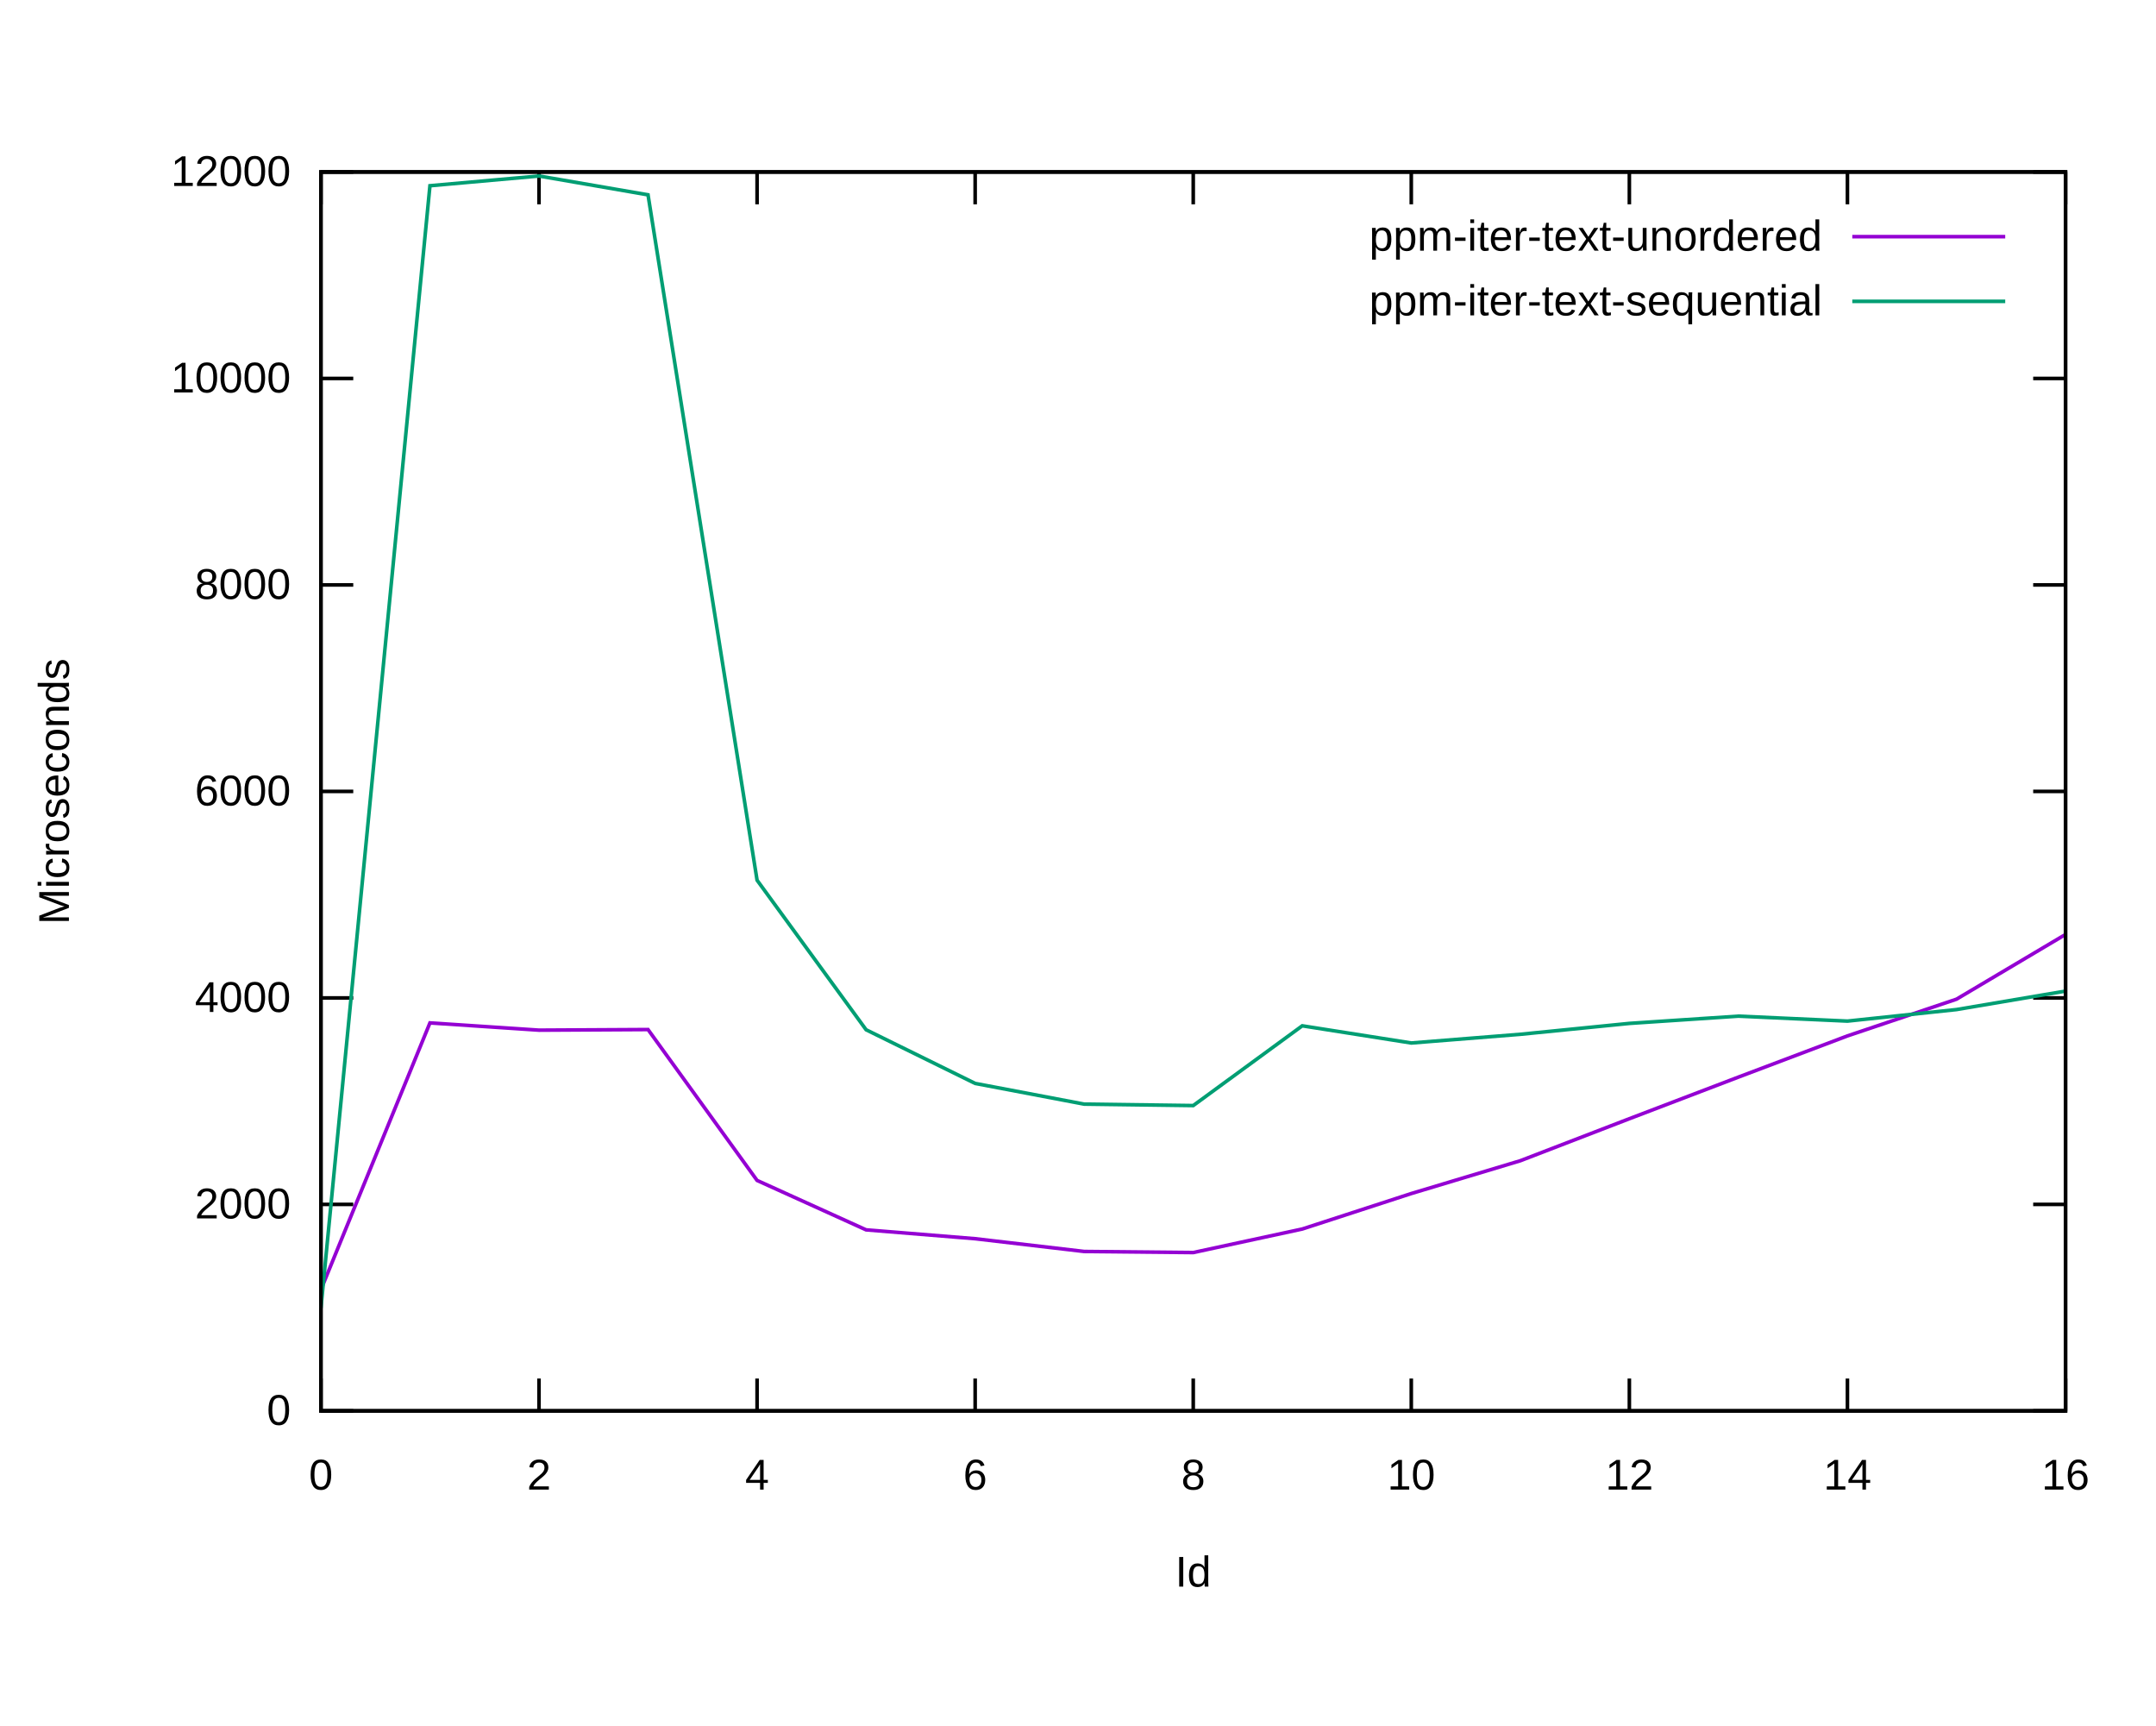
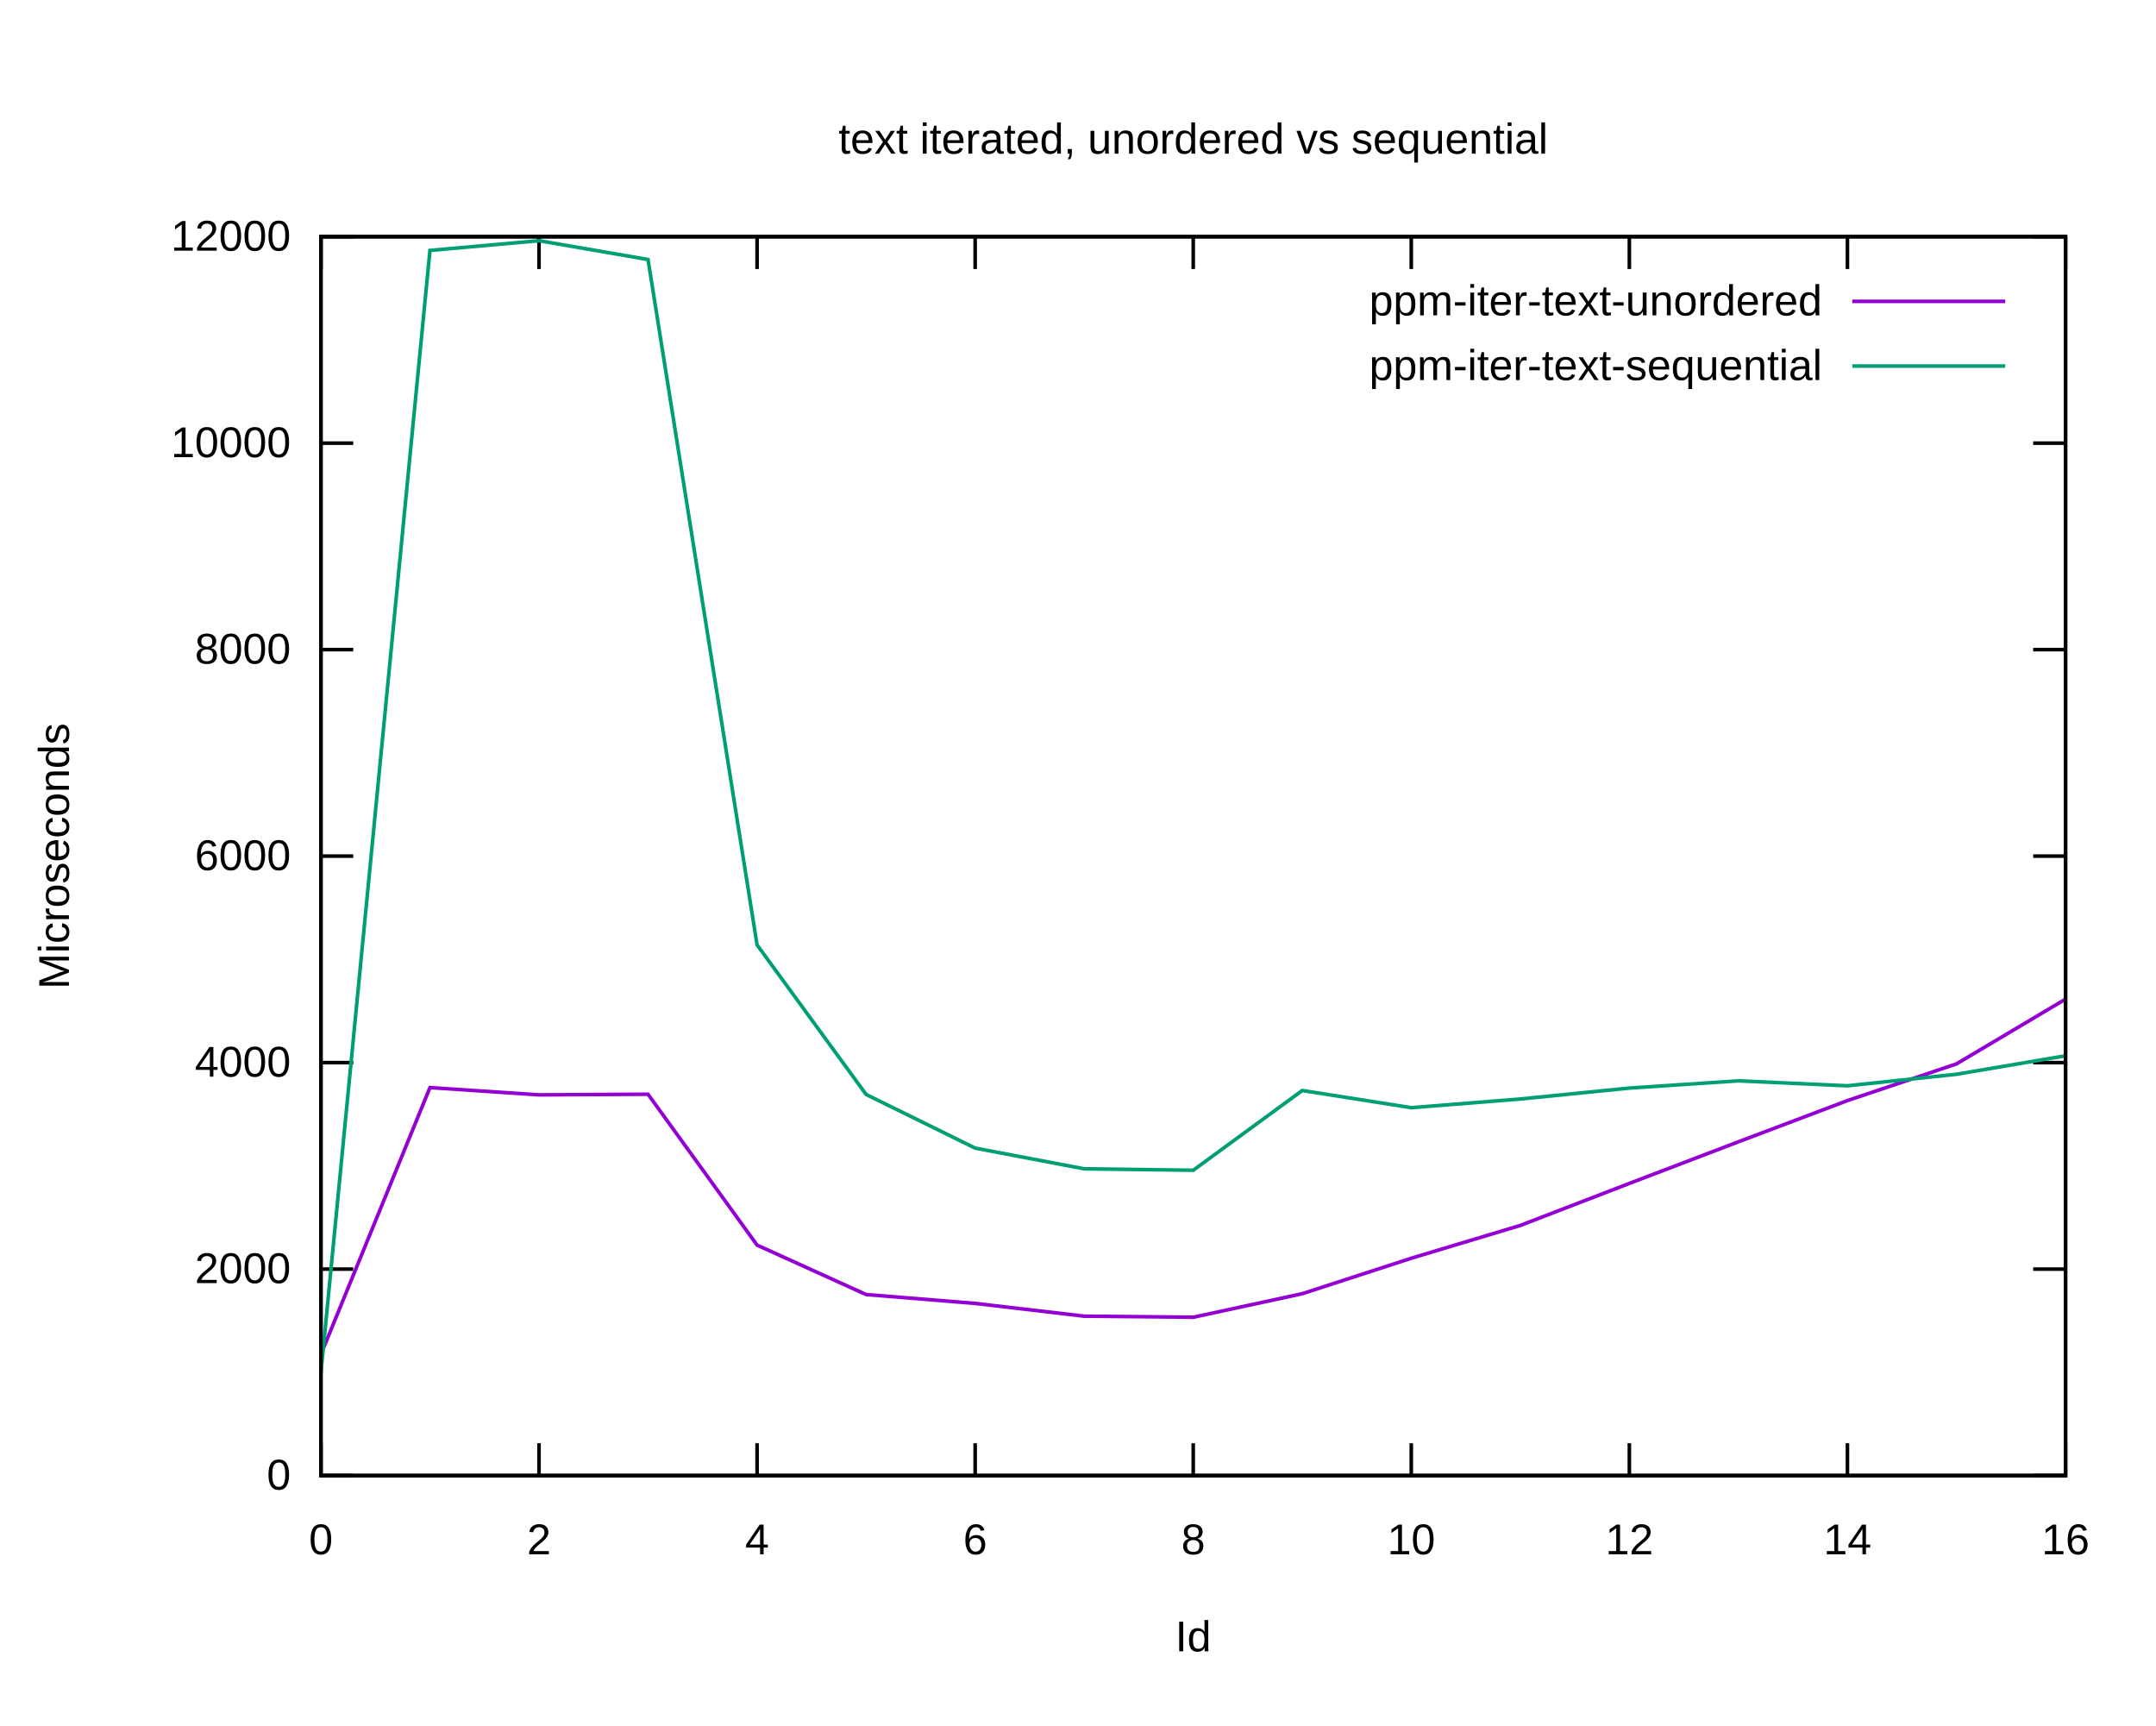
<svg xmlns="http://www.w3.org/2000/svg" xmlns:xlink="http://www.w3.org/1999/xlink" viewBox="0 0 600 480">
  <g id="gnuplot_canvas">
    <rect x="0" y="0" width="600" height="480" fill="none" />
    <defs>
      <circle id="gpDot" r="0.5" stroke-width="0.5" stroke="currentColor" />
      <path id="gpPt0" stroke-width="0.222" stroke="currentColor" d="M-1,0 h2 M0,-1 v2" />
      <path id="gpPt1" stroke-width="0.222" stroke="currentColor" d="M-1,-1 L1,1 M1,-1 L-1,1" />
      <path id="gpPt2" stroke-width="0.222" stroke="currentColor" d="M-1,0 L1,0 M0,-1 L0,1 M-1,-1 L1,1 M-1,1 L1,-1" />
      <rect id="gpPt3" stroke-width="0.222" stroke="currentColor" x="-1" y="-1" width="2" height="2" />
      <rect id="gpPt4" stroke-width="0.222" stroke="currentColor" fill="currentColor" x="-1" y="-1" width="2" height="2" />
      <circle id="gpPt5" stroke-width="0.222" stroke="currentColor" cx="0" cy="0" r="1" />
      <use xlink:href="#gpPt5" id="gpPt6" fill="currentColor" stroke="none" />
      <path id="gpPt7" stroke-width="0.222" stroke="currentColor" d="M0,-1.33 L-1.33,0.67 L1.33,0.67 z" />
      <use xlink:href="#gpPt7" id="gpPt8" fill="currentColor" stroke="none" />
      <use xlink:href="#gpPt7" id="gpPt9" stroke="currentColor" transform="rotate(180)" />
      <use xlink:href="#gpPt9" id="gpPt10" fill="currentColor" stroke="none" />
      <use xlink:href="#gpPt3" id="gpPt11" stroke="currentColor" transform="rotate(45)" />
      <use xlink:href="#gpPt11" id="gpPt12" fill="currentColor" stroke="none" />
      <path id="gpPt13" stroke-width="0.222" stroke="currentColor" d="M0,1.330 L1.265,0.411 L0.782,-1.067 L-0.782,-1.076 L-1.265,0.411 z" />
      <use xlink:href="#gpPt13" id="gpPt14" fill="currentColor" stroke="none" />
      <filter id="textbox" filterUnits="objectBoundingBox" x="0" y="0" height="1" width="1">
        <feFlood flood-color="white" flood-opacity="1" result="bgnd" />
        <feComposite in="SourceGraphic" in2="bgnd" operator="atop" />
      </filter>
      <filter id="greybox" filterUnits="objectBoundingBox" x="0" y="0" height="1" width="1">
        <feFlood flood-color="lightgrey" flood-opacity="1" result="grey" />
        <feComposite in="SourceGraphic" in2="grey" operator="atop" />
      </filter>
    </defs>
-     <g fill="none" color="white" stroke="black" stroke-width="1.00" stroke-linecap="butt" stroke-linejoin="miter">
- </g>
-     <g fill="none" color="black" stroke="currentColor" stroke-width="1.00" stroke-linecap="butt" stroke-linejoin="miter">
-       <path stroke="black" d="M89.31,392.56 L98.31,392.56 M574.82,392.56 L565.82,392.56  " />
-       <g transform="translate(80.92,396.46)" stroke="none" fill="black" font-family="Arial" font-size="12.00" text-anchor="end">
+     <g fill="none" color="white" stroke="currentColor" stroke-width="1.00" stroke-linecap="butt" stroke-linejoin="miter">
+ </g>
+     <g fill="none" color="black" stroke="currentColor" stroke-width="1.00" stroke-linecap="butt" stroke-linejoin="miter">
+       <path stroke="black" d="M89.31,410.56 L98.31,410.56 M574.82,410.56 L565.82,410.56  " />
+       <g transform="translate(80.92,414.46)" stroke="none" fill="black" font-family="Arial" font-size="12.00" text-anchor="end">
        <text>
          <tspan font-family="Arial"> 0</tspan>
        </text>
      </g>
    </g>
    <g fill="none" color="black" stroke="currentColor" stroke-width="1.00" stroke-linecap="butt" stroke-linejoin="miter">
-       <path stroke="black" d="M89.31,335.11 L98.31,335.11 M574.82,335.11 L565.82,335.11  " />
-       <g transform="translate(80.92,339.01)" stroke="none" fill="black" font-family="Arial" font-size="12.00" text-anchor="end">
+       <path stroke="black" d="M89.31,353.11 L98.31,353.11 M574.82,353.11 L565.82,353.11  " />
+       <g transform="translate(80.92,357.01)" stroke="none" fill="black" font-family="Arial" font-size="12.00" text-anchor="end">
        <text>
          <tspan font-family="Arial"> 2000</tspan>
        </text>
      </g>
    </g>
    <g fill="none" color="black" stroke="currentColor" stroke-width="1.00" stroke-linecap="butt" stroke-linejoin="miter">
-       <path stroke="black" d="M89.31,277.66 L98.31,277.66 M574.82,277.66 L565.82,277.66  " />
-       <g transform="translate(80.92,281.56)" stroke="none" fill="black" font-family="Arial" font-size="12.00" text-anchor="end">
+       <path stroke="black" d="M89.31,295.66 L98.31,295.66 M574.82,295.66 L565.82,295.66  " />
+       <g transform="translate(80.92,299.56)" stroke="none" fill="black" font-family="Arial" font-size="12.00" text-anchor="end">
        <text>
          <tspan font-family="Arial"> 4000</tspan>
        </text>
      </g>
    </g>
    <g fill="none" color="black" stroke="currentColor" stroke-width="1.00" stroke-linecap="butt" stroke-linejoin="miter">
-       <path stroke="black" d="M89.31,220.20 L98.31,220.20 M574.82,220.20 L565.82,220.20  " />
-       <g transform="translate(80.92,224.10)" stroke="none" fill="black" font-family="Arial" font-size="12.00" text-anchor="end">
+       <path stroke="black" d="M89.31,238.20 L98.31,238.20 M574.82,238.20 L565.82,238.20  " />
+       <g transform="translate(80.92,242.10)" stroke="none" fill="black" font-family="Arial" font-size="12.00" text-anchor="end">
        <text>
          <tspan font-family="Arial"> 6000</tspan>
        </text>
      </g>
    </g>
    <g fill="none" color="black" stroke="currentColor" stroke-width="1.00" stroke-linecap="butt" stroke-linejoin="miter">
-       <path stroke="black" d="M89.31,162.75 L98.31,162.75 M574.82,162.75 L565.82,162.75  " />
-       <g transform="translate(80.92,166.65)" stroke="none" fill="black" font-family="Arial" font-size="12.00" text-anchor="end">
+       <path stroke="black" d="M89.31,180.75 L98.31,180.75 M574.82,180.75 L565.82,180.75  " />
+       <g transform="translate(80.92,184.65)" stroke="none" fill="black" font-family="Arial" font-size="12.00" text-anchor="end">
        <text>
          <tspan font-family="Arial"> 8000</tspan>
        </text>
      </g>
    </g>
    <g fill="none" color="black" stroke="currentColor" stroke-width="1.00" stroke-linecap="butt" stroke-linejoin="miter">
-       <path stroke="black" d="M89.31,105.30 L98.31,105.30 M574.82,105.30 L565.82,105.30  " />
-       <g transform="translate(80.92,109.20)" stroke="none" fill="black" font-family="Arial" font-size="12.00" text-anchor="end">
+       <path stroke="black" d="M89.31,123.30 L98.31,123.30 M574.82,123.30 L565.82,123.30  " />
+       <g transform="translate(80.92,127.20)" stroke="none" fill="black" font-family="Arial" font-size="12.00" text-anchor="end">
        <text>
          <tspan font-family="Arial"> 10000</tspan>
        </text>
      </g>
    </g>
    <g fill="none" color="black" stroke="currentColor" stroke-width="1.00" stroke-linecap="butt" stroke-linejoin="miter">
-       <path stroke="black" d="M89.31,47.85 L98.31,47.85 M574.82,47.85 L565.82,47.85  " />
-       <g transform="translate(80.92,51.75)" stroke="none" fill="black" font-family="Arial" font-size="12.00" text-anchor="end">
+       <path stroke="black" d="M89.31,65.85 L98.31,65.85 M574.82,65.85 L565.82,65.85  " />
+       <g transform="translate(80.92,69.75)" stroke="none" fill="black" font-family="Arial" font-size="12.00" text-anchor="end">
        <text>
          <tspan font-family="Arial"> 12000</tspan>
        </text>
      </g>
    </g>
    <g fill="none" color="black" stroke="currentColor" stroke-width="1.00" stroke-linecap="butt" stroke-linejoin="miter">
-       <path stroke="black" d="M89.31,392.56 L89.31,383.56 M89.31,47.85 L89.31,56.85  " />
-       <g transform="translate(89.31,414.46)" stroke="none" fill="black" font-family="Arial" font-size="12.00" text-anchor="middle">
+       <path stroke="black" d="M89.31,410.56 L89.31,401.56 M89.31,65.85 L89.31,74.85  " />
+       <g transform="translate(89.31,432.46)" stroke="none" fill="black" font-family="Arial" font-size="12.00" text-anchor="middle">
        <text>
          <tspan font-family="Arial"> 0</tspan>
        </text>
      </g>
    </g>
    <g fill="none" color="black" stroke="currentColor" stroke-width="1.00" stroke-linecap="butt" stroke-linejoin="miter">
-       <path stroke="black" d="M150.00,392.56 L150.00,383.56 M150.00,47.85 L150.00,56.85  " />
-       <g transform="translate(150.00,414.46)" stroke="none" fill="black" font-family="Arial" font-size="12.00" text-anchor="middle">
+       <path stroke="black" d="M150.00,410.56 L150.00,401.56 M150.00,65.85 L150.00,74.85  " />
+       <g transform="translate(150.00,432.46)" stroke="none" fill="black" font-family="Arial" font-size="12.00" text-anchor="middle">
        <text>
          <tspan font-family="Arial"> 2</tspan>
        </text>
      </g>
    </g>
    <g fill="none" color="black" stroke="currentColor" stroke-width="1.00" stroke-linecap="butt" stroke-linejoin="miter">
-       <path stroke="black" d="M210.69,392.56 L210.69,383.56 M210.69,47.85 L210.69,56.85  " />
-       <g transform="translate(210.69,414.46)" stroke="none" fill="black" font-family="Arial" font-size="12.00" text-anchor="middle">
+       <path stroke="black" d="M210.69,410.56 L210.69,401.56 M210.69,65.85 L210.69,74.85  " />
+       <g transform="translate(210.69,432.46)" stroke="none" fill="black" font-family="Arial" font-size="12.00" text-anchor="middle">
        <text>
          <tspan font-family="Arial"> 4</tspan>
        </text>
      </g>
    </g>
    <g fill="none" color="black" stroke="currentColor" stroke-width="1.00" stroke-linecap="butt" stroke-linejoin="miter">
-       <path stroke="black" d="M271.38,392.56 L271.38,383.56 M271.38,47.85 L271.38,56.85  " />
-       <g transform="translate(271.38,414.46)" stroke="none" fill="black" font-family="Arial" font-size="12.00" text-anchor="middle">
+       <path stroke="black" d="M271.38,410.56 L271.38,401.56 M271.38,65.85 L271.38,74.85  " />
+       <g transform="translate(271.38,432.46)" stroke="none" fill="black" font-family="Arial" font-size="12.00" text-anchor="middle">
        <text>
          <tspan font-family="Arial"> 6</tspan>
        </text>
      </g>
    </g>
    <g fill="none" color="black" stroke="currentColor" stroke-width="1.00" stroke-linecap="butt" stroke-linejoin="miter">
-       <path stroke="black" d="M332.07,392.56 L332.07,383.56 M332.07,47.85 L332.07,56.85  " />
-       <g transform="translate(332.07,414.46)" stroke="none" fill="black" font-family="Arial" font-size="12.00" text-anchor="middle">
+       <path stroke="black" d="M332.07,410.56 L332.07,401.56 M332.07,65.85 L332.07,74.85  " />
+       <g transform="translate(332.07,432.46)" stroke="none" fill="black" font-family="Arial" font-size="12.00" text-anchor="middle">
        <text>
          <tspan font-family="Arial"> 8</tspan>
        </text>
      </g>
    </g>
    <g fill="none" color="black" stroke="currentColor" stroke-width="1.00" stroke-linecap="butt" stroke-linejoin="miter">
-       <path stroke="black" d="M392.75,392.56 L392.75,383.56 M392.75,47.85 L392.75,56.85  " />
-       <g transform="translate(392.75,414.46)" stroke="none" fill="black" font-family="Arial" font-size="12.00" text-anchor="middle">
+       <path stroke="black" d="M392.75,410.56 L392.75,401.56 M392.75,65.85 L392.75,74.85  " />
+       <g transform="translate(392.75,432.46)" stroke="none" fill="black" font-family="Arial" font-size="12.00" text-anchor="middle">
        <text>
          <tspan font-family="Arial"> 10</tspan>
        </text>
      </g>
    </g>
    <g fill="none" color="black" stroke="currentColor" stroke-width="1.00" stroke-linecap="butt" stroke-linejoin="miter">
-       <path stroke="black" d="M453.44,392.56 L453.44,383.56 M453.44,47.85 L453.44,56.85  " />
-       <g transform="translate(453.44,414.46)" stroke="none" fill="black" font-family="Arial" font-size="12.00" text-anchor="middle">
+       <path stroke="black" d="M453.44,410.56 L453.44,401.56 M453.44,65.85 L453.44,74.85  " />
+       <g transform="translate(453.44,432.46)" stroke="none" fill="black" font-family="Arial" font-size="12.00" text-anchor="middle">
        <text>
          <tspan font-family="Arial"> 12</tspan>
        </text>
      </g>
    </g>
    <g fill="none" color="black" stroke="currentColor" stroke-width="1.00" stroke-linecap="butt" stroke-linejoin="miter">
-       <path stroke="black" d="M514.13,392.56 L514.13,383.56 M514.13,47.85 L514.13,56.85  " />
-       <g transform="translate(514.13,414.46)" stroke="none" fill="black" font-family="Arial" font-size="12.00" text-anchor="middle">
+       <path stroke="black" d="M514.13,410.56 L514.13,401.56 M514.13,65.85 L514.13,74.85  " />
+       <g transform="translate(514.13,432.46)" stroke="none" fill="black" font-family="Arial" font-size="12.00" text-anchor="middle">
        <text>
          <tspan font-family="Arial"> 14</tspan>
        </text>
      </g>
    </g>
    <g fill="none" color="black" stroke="currentColor" stroke-width="1.00" stroke-linecap="butt" stroke-linejoin="miter">
-       <path stroke="black" d="M574.82,392.56 L574.82,383.56 M574.82,47.85 L574.82,56.85  " />
-       <g transform="translate(574.82,414.46)" stroke="none" fill="black" font-family="Arial" font-size="12.00" text-anchor="middle">
+       <path stroke="black" d="M574.82,410.56 L574.82,401.56 M574.82,65.85 L574.82,74.85  " />
+       <g transform="translate(574.82,432.46)" stroke="none" fill="black" font-family="Arial" font-size="12.00" text-anchor="middle">
        <text>
          <tspan font-family="Arial"> 16</tspan>
        </text>
      </g>
    </g>
    <g fill="none" color="black" stroke="currentColor" stroke-width="1.00" stroke-linecap="butt" stroke-linejoin="miter">
</g>
    <g fill="none" color="black" stroke="currentColor" stroke-width="1.00" stroke-linecap="butt" stroke-linejoin="miter">
-       <path stroke="black" d="M89.31,47.85 L89.31,392.56 L574.82,392.56 L574.82,47.85 L89.31,47.85 Z  " />
-     </g>
-     <g fill="none" color="black" stroke="currentColor" stroke-width="1.00" stroke-linecap="butt" stroke-linejoin="miter">
-       <g transform="translate(19.18,220.21) rotate(270)" stroke="none" fill="black" font-family="Arial" font-size="12.00" text-anchor="middle">
+       <path stroke="black" d="M89.31,65.85 L89.31,410.56 L574.82,410.56 L574.82,65.85 L89.31,65.85 Z  " />
+     </g>
+     <g fill="none" color="black" stroke="currentColor" stroke-width="1.00" stroke-linecap="butt" stroke-linejoin="miter">
+       <g transform="translate(19.18,238.21) rotate(270)" stroke="none" fill="black" font-family="Arial" font-size="12.00" text-anchor="middle">
        <text>
          <tspan font-family="Arial">Microseconds</tspan>
        </text>
      </g>
    </g>
    <g fill="none" color="black" stroke="currentColor" stroke-width="1.00" stroke-linecap="butt" stroke-linejoin="miter">
-       <g transform="translate(332.06,441.46)" stroke="none" fill="black" font-family="Arial" font-size="12.00" text-anchor="middle">
+       <g transform="translate(332.06,459.46)" stroke="none" fill="black" font-family="Arial" font-size="12.00" text-anchor="middle">
        <text>
          <tspan font-family="Arial">Id</tspan>
        </text>
      </g>
    </g>
    <g fill="none" color="black" stroke="currentColor" stroke-width="1.00" stroke-linecap="butt" stroke-linejoin="miter">
</g>
    <g id="gnuplot_plot_1">
      <g fill="none" color="black" stroke="currentColor" stroke-width="1.00" stroke-linecap="butt" stroke-linejoin="miter">
-         <g transform="translate(507.09,69.75)" stroke="none" fill="black" font-family="Arial" font-size="12.00" text-anchor="end">
+         <g transform="translate(507.09,87.75)" stroke="none" fill="black" font-family="Arial" font-size="12.00" text-anchor="end">
          <text>
            <tspan font-family="Arial">ppm-iter-text-unordered</tspan>
          </text>
        </g>
      </g>
      <g fill="none" color="black" stroke="currentColor" stroke-width="1.00" stroke-linecap="butt" stroke-linejoin="miter">
-         <path stroke="rgb(148,   0, 211)" d="M515.48,65.85 L558.04,65.85 M89.31,358.85 L119.65,284.61 L150.00,286.63 L180.34,286.46 L210.69,328.44 L241.03,342.19   L271.38,344.66 L301.72,348.21 L332.07,348.51 L362.41,341.96 L392.75,332.09 L423.10,322.96 L453.44,311.27 L483.79,299.69   L514.13,288.23 L544.48,278.01 L574.82,260.00  " />
+         <path stroke="rgb(148,   0, 211)" d="M515.48,83.85 L558.04,83.85 M89.31,376.85 L119.65,302.61 L150.00,304.63 L180.34,304.46 L210.69,346.44 L241.03,360.19   L271.38,362.66 L301.72,366.21 L332.07,366.51 L362.41,359.96 L392.75,350.09 L423.10,340.96 L453.44,329.27 L483.79,317.69   L514.13,306.23 L544.48,296.01 L574.82,278.00  " />
      </g>
    </g>
    <g id="gnuplot_plot_2">
      <g fill="none" color="black" stroke="currentColor" stroke-width="1.00" stroke-linecap="butt" stroke-linejoin="miter">
-         <g transform="translate(507.09,87.75)" stroke="none" fill="black" font-family="Arial" font-size="12.00" text-anchor="end">
+         <g transform="translate(507.09,105.75)" stroke="none" fill="black" font-family="Arial" font-size="12.00" text-anchor="end">
          <text>
            <tspan font-family="Arial">ppm-iter-text-sequential</tspan>
          </text>
        </g>
      </g>
      <g fill="none" color="black" stroke="currentColor" stroke-width="1.00" stroke-linecap="butt" stroke-linejoin="miter">
-         <path stroke="rgb(  0, 158, 115)" d="M515.48,83.85 L558.04,83.85 M89.31,363.96 L119.65,51.68 L150.00,48.97 L180.34,54.21 L210.69,244.91 L241.03,286.52   L271.38,301.45 L301.72,307.21 L332.07,307.61 L362.41,285.42 L392.75,290.20 L423.10,287.78 L453.44,284.75 L483.79,282.73   L514.13,284.11 L544.48,280.90 L574.82,275.76  " />
+         <path stroke="rgb(  0, 158, 115)" d="M515.48,101.85 L558.04,101.85 M89.31,381.96 L119.65,69.68 L150.00,66.97 L180.34,72.21 L210.69,262.91 L241.03,304.52   L271.38,319.45 L301.72,325.21 L332.07,325.61 L362.41,303.42 L392.75,308.20 L423.10,305.78 L453.44,302.75 L483.79,300.73   L514.13,302.11 L544.48,298.90 L574.82,293.76  " />
      </g>
    </g>
    <g fill="none" color="white" stroke="rgb(  0, 158, 115)" stroke-width="2.00" stroke-linecap="butt" stroke-linejoin="miter">
</g>
    <g fill="none" color="black" stroke="currentColor" stroke-width="2.00" stroke-linecap="butt" stroke-linejoin="miter">
</g>
    <g fill="none" color="black" stroke="black" stroke-width="1.00" stroke-linecap="butt" stroke-linejoin="miter">
</g>
    <g fill="none" color="black" stroke="currentColor" stroke-width="1.00" stroke-linecap="butt" stroke-linejoin="miter">
-       <path stroke="black" d="M89.31,47.85 L89.31,392.56 L574.82,392.56 L574.82,47.85 L89.31,47.85 Z  " />
+       <path stroke="black" d="M89.31,65.85 L89.31,410.56 L574.82,410.56 L574.82,65.85 L89.31,65.85 Z  " />
+     </g>
+     <g fill="none" color="black" stroke="currentColor" stroke-width="1.00" stroke-linecap="butt" stroke-linejoin="miter">
+       <g transform="translate(332.06,42.75)" stroke="none" fill="black" font-family="Arial" font-size="12.00" text-anchor="middle">
+         <text>
+           <tspan font-family="Arial">text iterated, unordered vs sequential</tspan>
+         </text>
+       </g>
    </g>
    <g fill="none" color="black" stroke="currentColor" stroke-width="1.00" stroke-linecap="butt" stroke-linejoin="miter">
</g>
  </g>
</svg>
